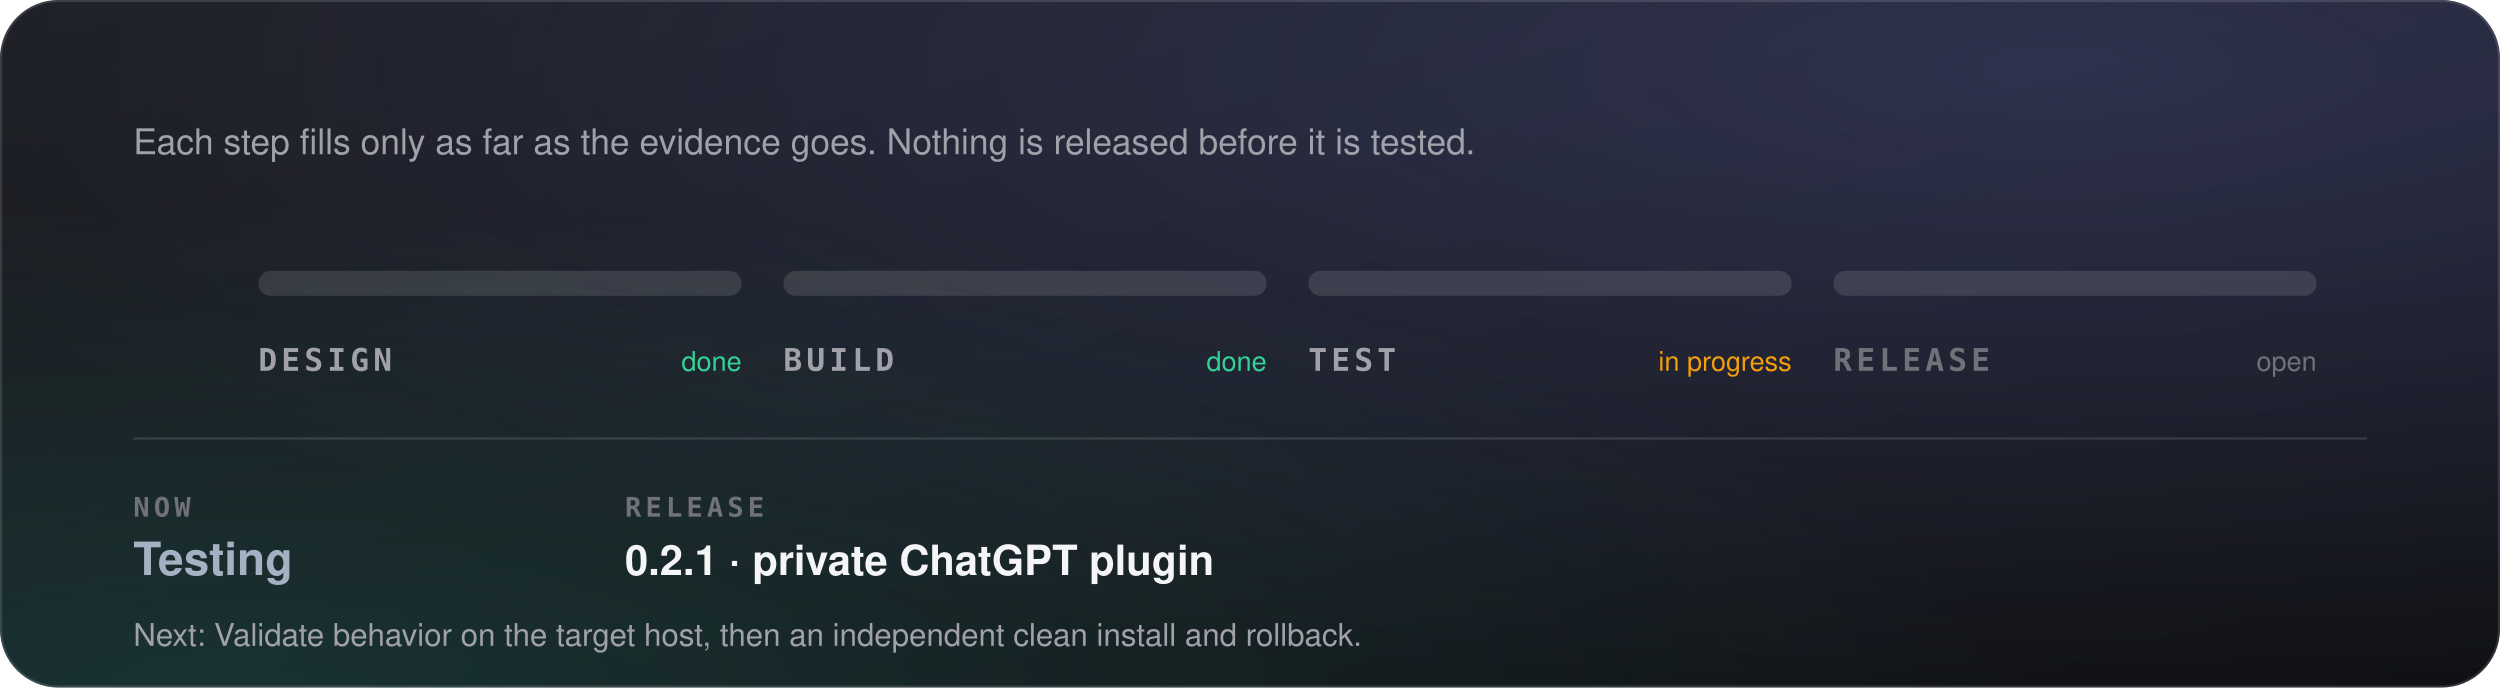
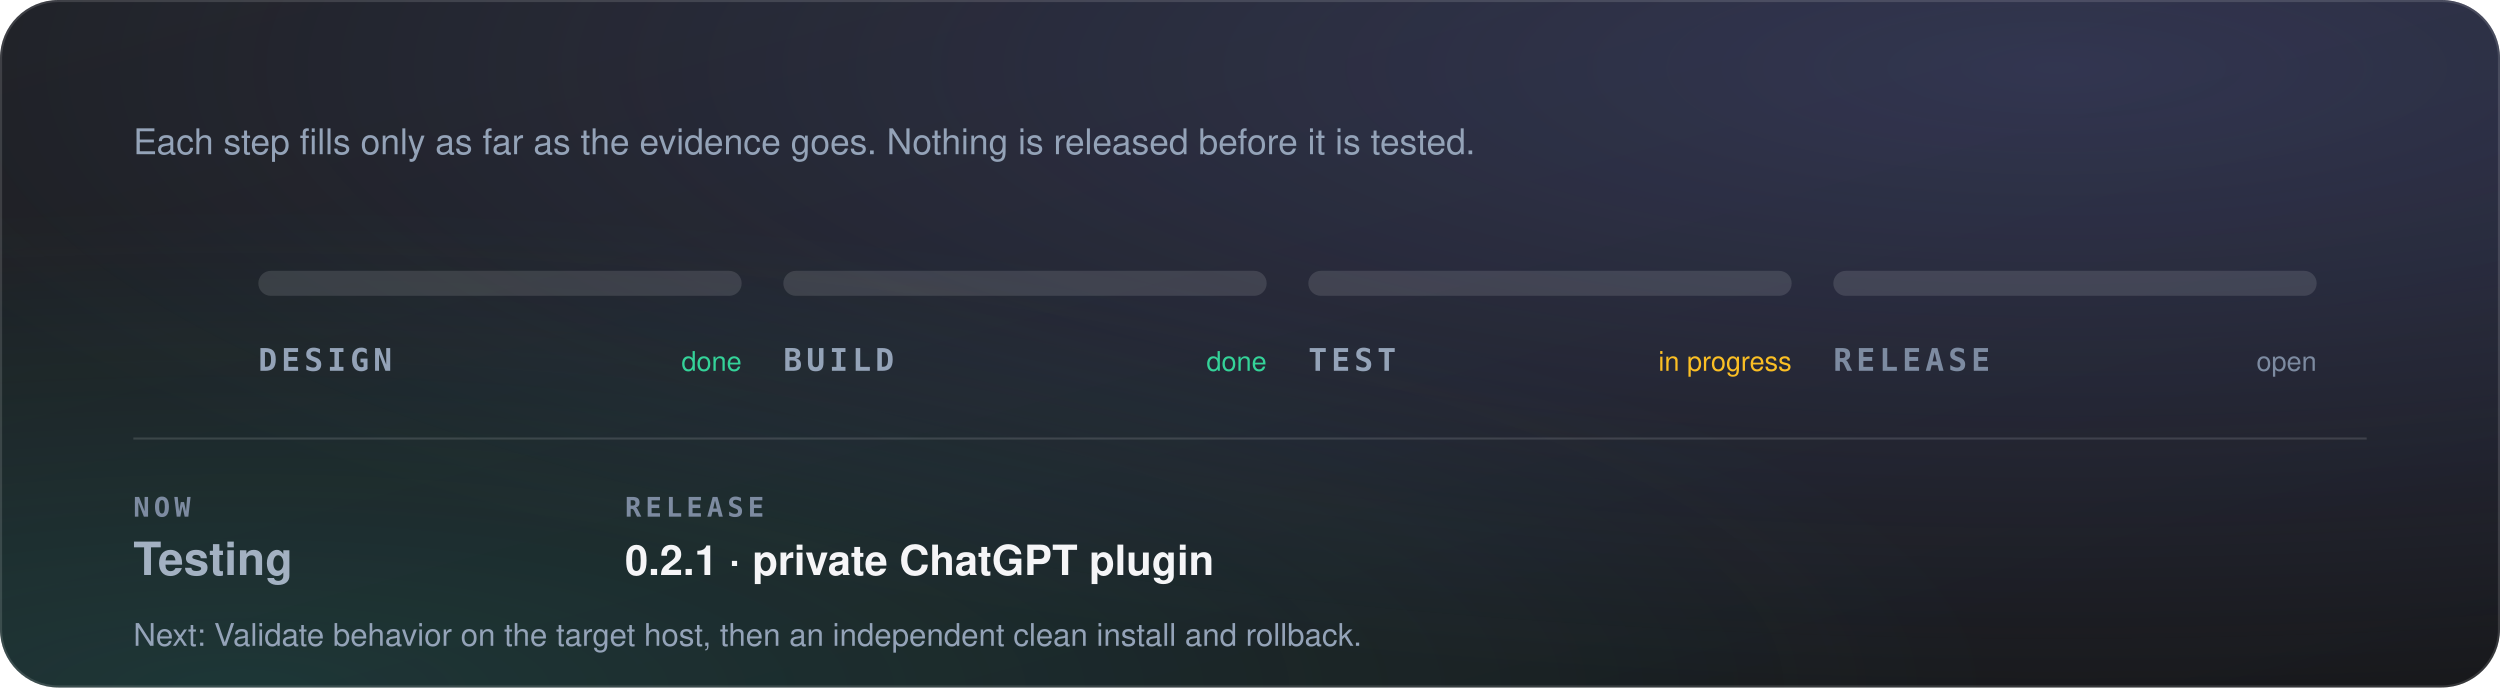
<svg xmlns="http://www.w3.org/2000/svg" viewBox="0 0 1200 330" width="1200" height="330" role="img" aria-label="Where it stands: now Testing; release 0.2.1 · private ChatGPT plugin; next Validate behavior on the target host, then an independent clean install and rollback.">
  <style>.f0{transform-origin:124px 0;transform:scaleX(0);animation:f0 9s infinite}@keyframes f0{0%,0.0%{transform:scaleX(0)}11.1%,90%{transform:scaleX(1)}100%{transform:scaleX(0)}}.f1{transform-origin:376px 0;transform:scaleX(0);animation:f1 9s infinite}@keyframes f1{0%,13.3%{transform:scaleX(0)}24.4%,90%{transform:scaleX(1)}100%{transform:scaleX(0)}}.f2{transform-origin:628px 0;transform:scaleX(0);animation:f2 9s infinite}@keyframes f2{0%,26.7%{transform:scaleX(0)}37.8%,90%{transform:scaleX(0.5)}100%{transform:scaleX(0)}}.f3{transform-origin:880px 0;transform:scaleX(0);animation:f3 9s infinite}@keyframes f3{0%,40.0%{transform:scaleX(0)}51.1%,90%{transform:scaleX(0)}100%{transform:scaleX(0)}}@media (prefers-reduced-motion: reduce){*{animation:none!important}}</style>
  <defs>
    <linearGradient id="bg" x1="0" y1="0" x2="1" y2="1">
-       <stop offset="0" stop-color="#1d1f24" />
-       <stop offset="1" stop-color="#101114" />
+       <stop offset="0" stop-color="#1f2125" />
+       <stop offset="1" stop-color="#18191c" />
    </linearGradient>
    <linearGradient id="accent" x1="0" y1="0" x2="1" y2="0">
      <stop offset="0" stop-color="#2dd4bf" />
      <stop offset=".5" stop-color="#818cf8" />
      <stop offset="1" stop-color="#c084fc" />
    </linearGradient>
    <radialGradient id="glow" cx=".82" cy=".1" r=".9">
      <stop offset="0" stop-color="#818cf8" stop-opacity=".22" />
      <stop offset="1" stop-color="#818cf8" stop-opacity="0" />
    </radialGradient>
    <radialGradient id="glow2" cx=".1" cy="1" r=".7">
      <stop offset="0" stop-color="#2dd4bf" stop-opacity=".14" />
      <stop offset="1" stop-color="#2dd4bf" stop-opacity="0" />
    </radialGradient>
  </defs>
  <rect width="1200" height="330" rx="28" fill="url(#bg)" />
  <rect width="1200" height="330" rx="28" fill="url(#glow)" />
  <rect width="1200" height="330" rx="28" fill="url(#glow2)" />
  <rect x=".5" y=".5" width="1199" height="329" rx="27.5" fill="none" stroke="rgba(255,255,255,0.13)" />
-   <text x="64" y="74" font-family="-apple-system, BlinkMacSystemFont, 'Segoe UI', Helvetica, Arial, sans-serif" font-size="17" font-weight="400" fill="#a1a1aa" text-anchor="start" letter-spacing="0">Each step fills only as far as the evidence goes. Nothing is released before it is tested.</text>
+   <text x="64" y="74" font-family="-apple-system, BlinkMacSystemFont, 'Segoe UI', Helvetica, Arial, sans-serif" font-size="17" font-weight="400" fill="#94a3b8" text-anchor="start" letter-spacing="0">Each step fills only as far as the evidence goes. Nothing is released before it is tested.</text>
  <rect x="124" y="130" width="232" height="12" rx="6" fill="rgba(255,255,255,.12)" />
  <rect class="f0" x="124" y="130" width="232" height="12" rx="6" fill="#34d399" />
-   <text x="124" y="178" font-family="SFMono-Regular, Menlo, Consolas, monospace" font-size="15" font-weight="600" fill="#a1a1aa" text-anchor="start" letter-spacing="2">DESIGN</text>
+   <text x="124" y="178" font-family="SFMono-Regular, Menlo, Consolas, monospace" font-size="15" font-weight="600" fill="#94a3b8" text-anchor="start" letter-spacing="2">DESIGN</text>
  <text x="356" y="178" font-family="-apple-system, BlinkMacSystemFont, 'Segoe UI', Helvetica, Arial, sans-serif" font-size="13" font-weight="500" fill="#34d399" text-anchor="end" letter-spacing="0">done</text>
  <rect x="376" y="130" width="232" height="12" rx="6" fill="rgba(255,255,255,.12)" />
  <rect class="f1" x="376" y="130" width="232" height="12" rx="6" fill="#34d399" />
-   <text x="376" y="178" font-family="SFMono-Regular, Menlo, Consolas, monospace" font-size="15" font-weight="600" fill="#a1a1aa" text-anchor="start" letter-spacing="2">BUILD</text>
+   <text x="376" y="178" font-family="SFMono-Regular, Menlo, Consolas, monospace" font-size="15" font-weight="600" fill="#94a3b8" text-anchor="start" letter-spacing="2">BUILD</text>
  <text x="608" y="178" font-family="-apple-system, BlinkMacSystemFont, 'Segoe UI', Helvetica, Arial, sans-serif" font-size="13" font-weight="500" fill="#34d399" text-anchor="end" letter-spacing="0">done</text>
  <rect x="628" y="130" width="232" height="12" rx="6" fill="rgba(255,255,255,.12)" />
-   <rect class="f2" x="628" y="130" width="232" height="12" rx="6" fill="#f59e0b" />
-   <text x="628" y="178" font-family="SFMono-Regular, Menlo, Consolas, monospace" font-size="15" font-weight="600" fill="#a1a1aa" text-anchor="start" letter-spacing="2">TEST</text>
-   <text x="860" y="178" font-family="-apple-system, BlinkMacSystemFont, 'Segoe UI', Helvetica, Arial, sans-serif" font-size="13" font-weight="500" fill="#f59e0b" text-anchor="end" letter-spacing="0">in progress</text>
+   <rect class="f2" x="628" y="130" width="232" height="12" rx="6" fill="#fbbf24" />
+   <text x="628" y="178" font-family="SFMono-Regular, Menlo, Consolas, monospace" font-size="15" font-weight="600" fill="#94a3b8" text-anchor="start" letter-spacing="2">TEST</text>
+   <text x="860" y="178" font-family="-apple-system, BlinkMacSystemFont, 'Segoe UI', Helvetica, Arial, sans-serif" font-size="13" font-weight="500" fill="#fbbf24" text-anchor="end" letter-spacing="0">in progress</text>
  <rect x="880" y="130" width="232" height="12" rx="6" fill="rgba(255,255,255,.12)" />
-   <text x="880" y="178" font-family="SFMono-Regular, Menlo, Consolas, monospace" font-size="15" font-weight="600" fill="#71717a" text-anchor="start" letter-spacing="2">RELEASE</text>
-   <text x="1112" y="178" font-family="-apple-system, BlinkMacSystemFont, 'Segoe UI', Helvetica, Arial, sans-serif" font-size="13" font-weight="500" fill="#71717a" text-anchor="end" letter-spacing="0">open</text>
+   <text x="880" y="178" font-family="SFMono-Regular, Menlo, Consolas, monospace" font-size="15" font-weight="600" fill="#7d8ba1" text-anchor="start" letter-spacing="2">RELEASE</text>
+   <text x="1112" y="178" font-family="-apple-system, BlinkMacSystemFont, 'Segoe UI', Helvetica, Arial, sans-serif" font-size="13" font-weight="500" fill="#7d8ba1" text-anchor="end" letter-spacing="0">open</text>
  <rect x="64" y="210" width="1072" height="1" fill="rgba(255,255,255,0.13)" />
-   <text x="64" y="248" font-family="SFMono-Regular, Menlo, Consolas, monospace" font-size="13" font-weight="600" fill="#71717a" text-anchor="start" letter-spacing="2">NOW</text>
+   <text x="64" y="248" font-family="SFMono-Regular, Menlo, Consolas, monospace" font-size="13" font-weight="600" fill="#7d8ba1" text-anchor="start" letter-spacing="2">NOW</text>
  <text x="64" y="276" font-family="-apple-system, BlinkMacSystemFont, 'Segoe UI', Helvetica, Arial, sans-serif" font-size="22" font-weight="700" fill="#a3b1c2" text-anchor="start" letter-spacing="0">Testing</text>
-   <text x="300" y="248" font-family="SFMono-Regular, Menlo, Consolas, monospace" font-size="13" font-weight="600" fill="#71717a" text-anchor="start" letter-spacing="2">RELEASE</text>
+   <text x="300" y="248" font-family="SFMono-Regular, Menlo, Consolas, monospace" font-size="13" font-weight="600" fill="#7d8ba1" text-anchor="start" letter-spacing="2">RELEASE</text>
  <text x="300" y="276" font-family="-apple-system, BlinkMacSystemFont, 'Segoe UI', Helvetica, Arial, sans-serif" font-size="20" font-weight="600" fill="#f5f5f7" text-anchor="start" letter-spacing="0">0.2.1 · private ChatGPT plugin</text>
-   <text x="64" y="310" font-family="-apple-system, BlinkMacSystemFont, 'Segoe UI', Helvetica, Arial, sans-serif" font-size="15" font-weight="400" fill="#a1a1aa" text-anchor="start" letter-spacing="0">Next: Validate behavior on the target host, then an independent clean install and rollback.</text>
+   <text x="64" y="310" font-family="-apple-system, BlinkMacSystemFont, 'Segoe UI', Helvetica, Arial, sans-serif" font-size="15" font-weight="400" fill="#94a3b8" text-anchor="start" letter-spacing="0">Next: Validate behavior on the target host, then an independent clean install and rollback.</text>
</svg>
